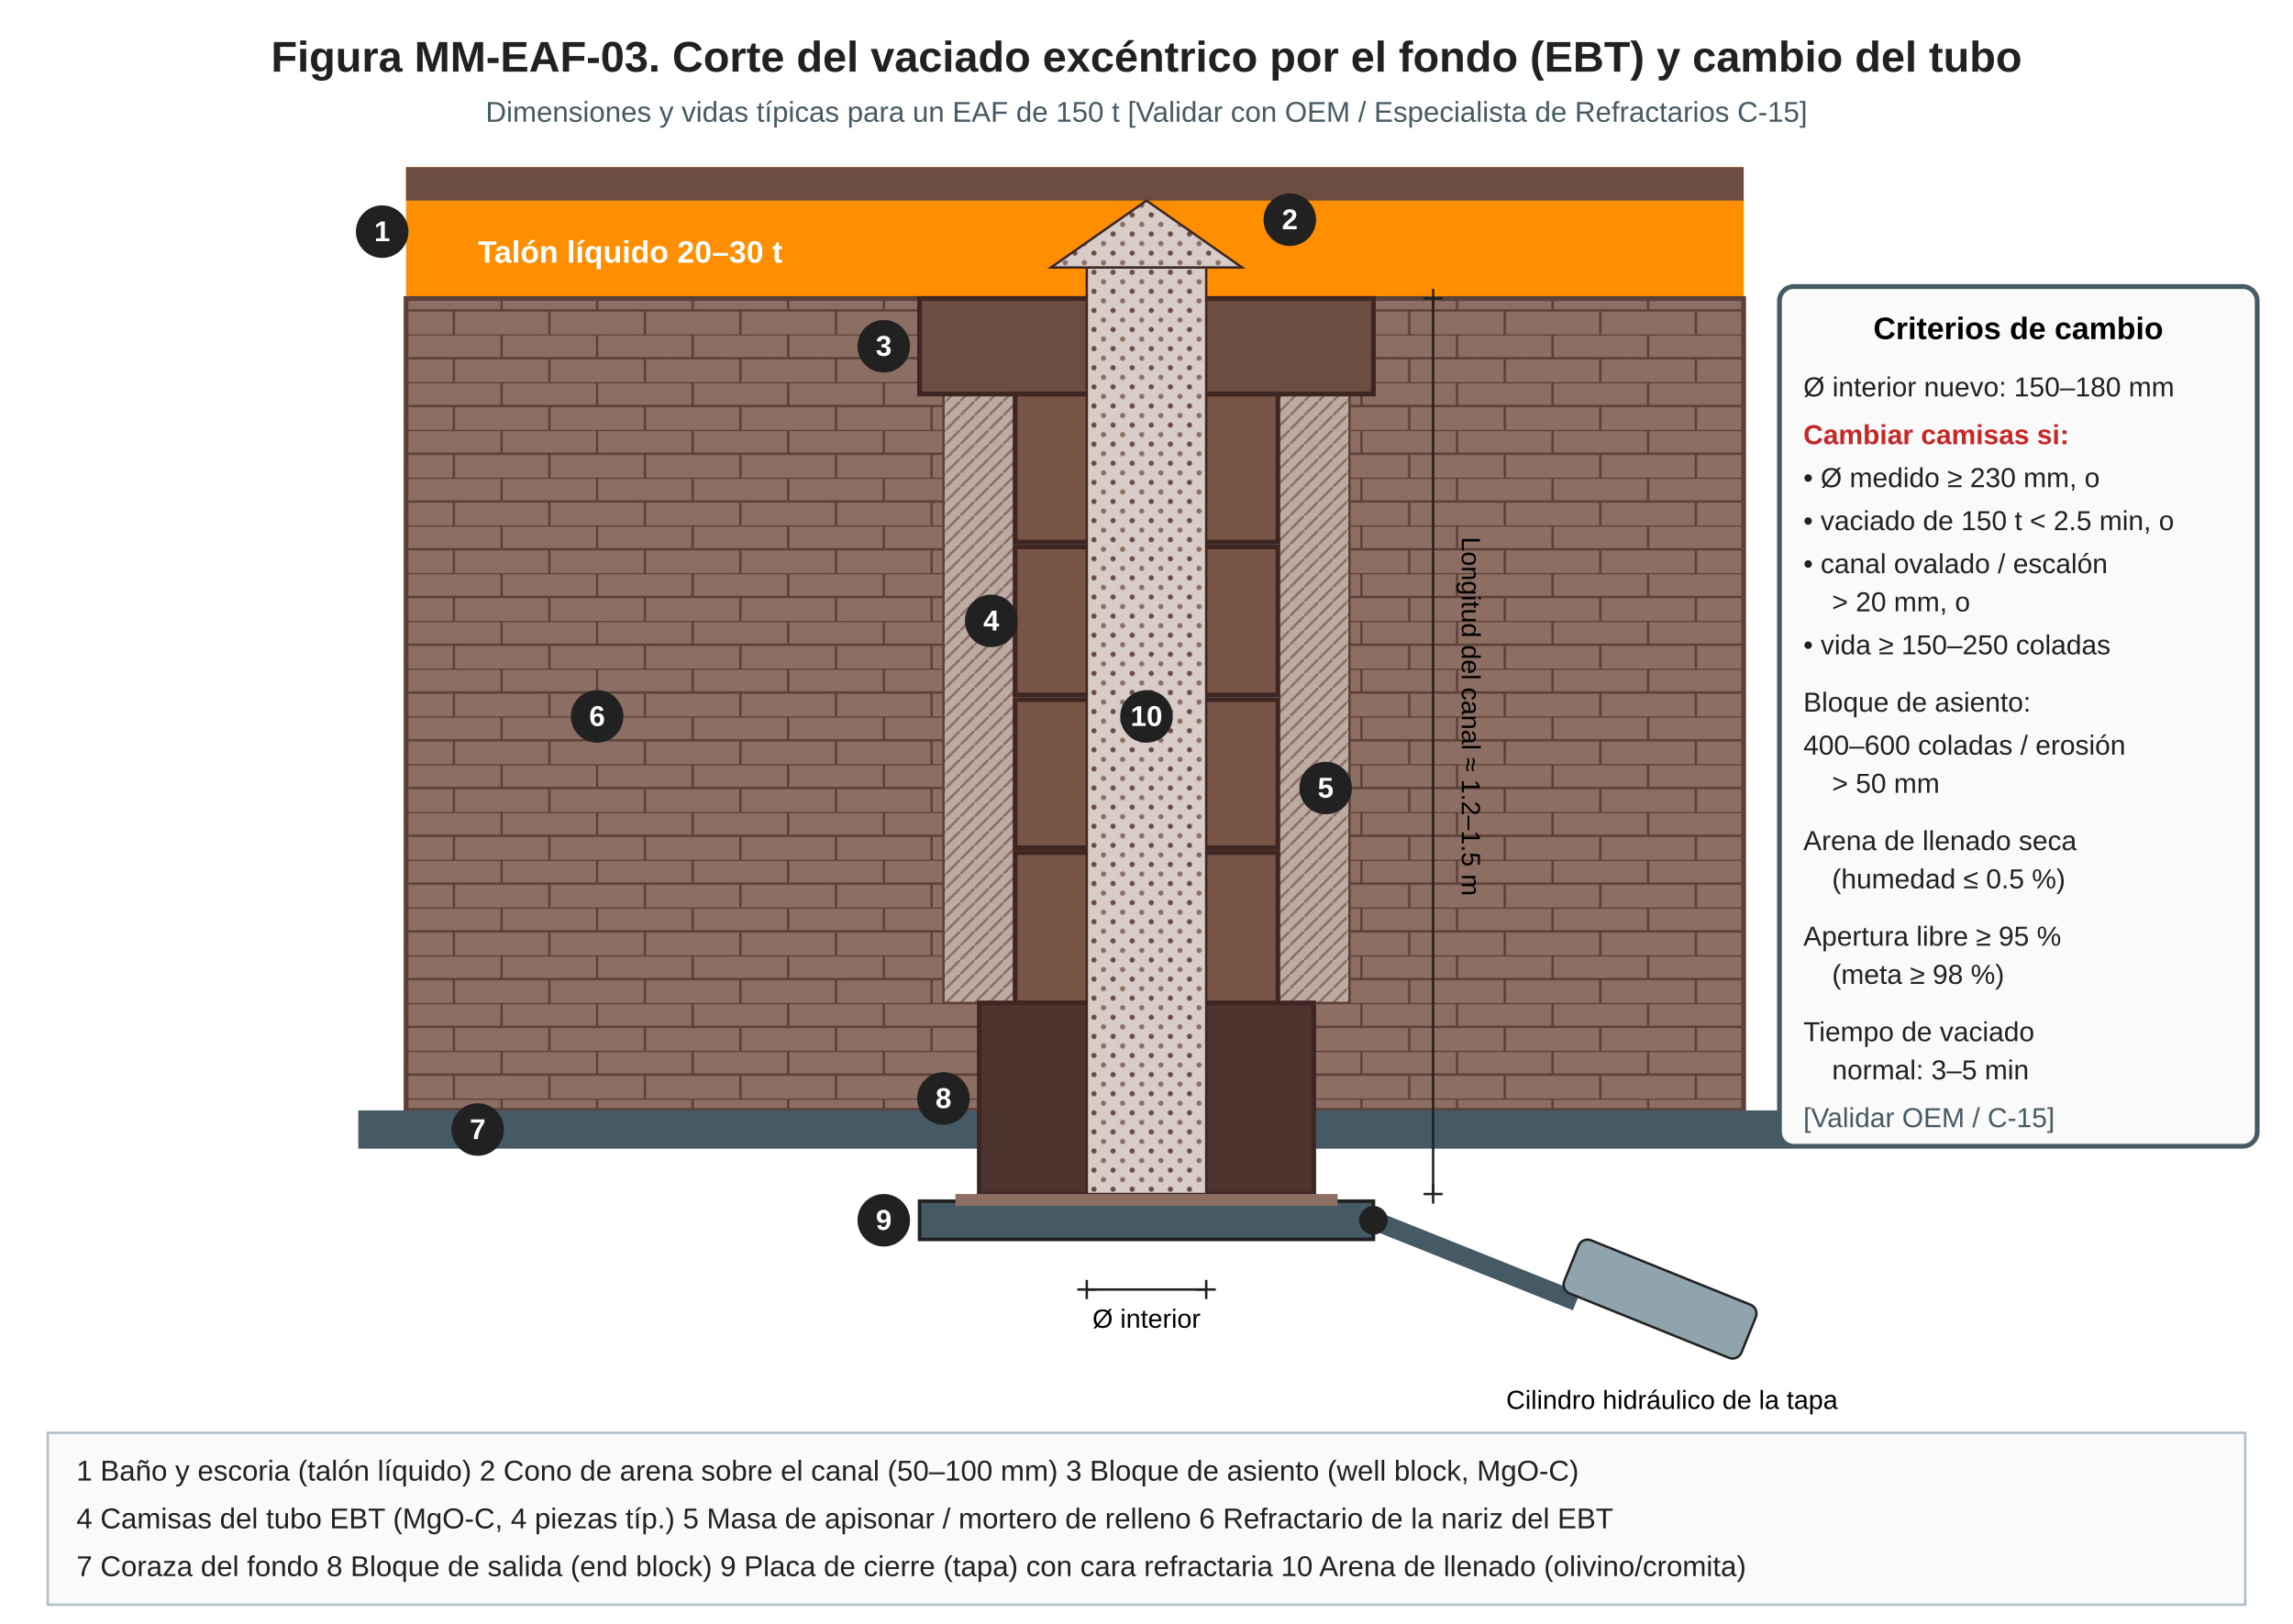
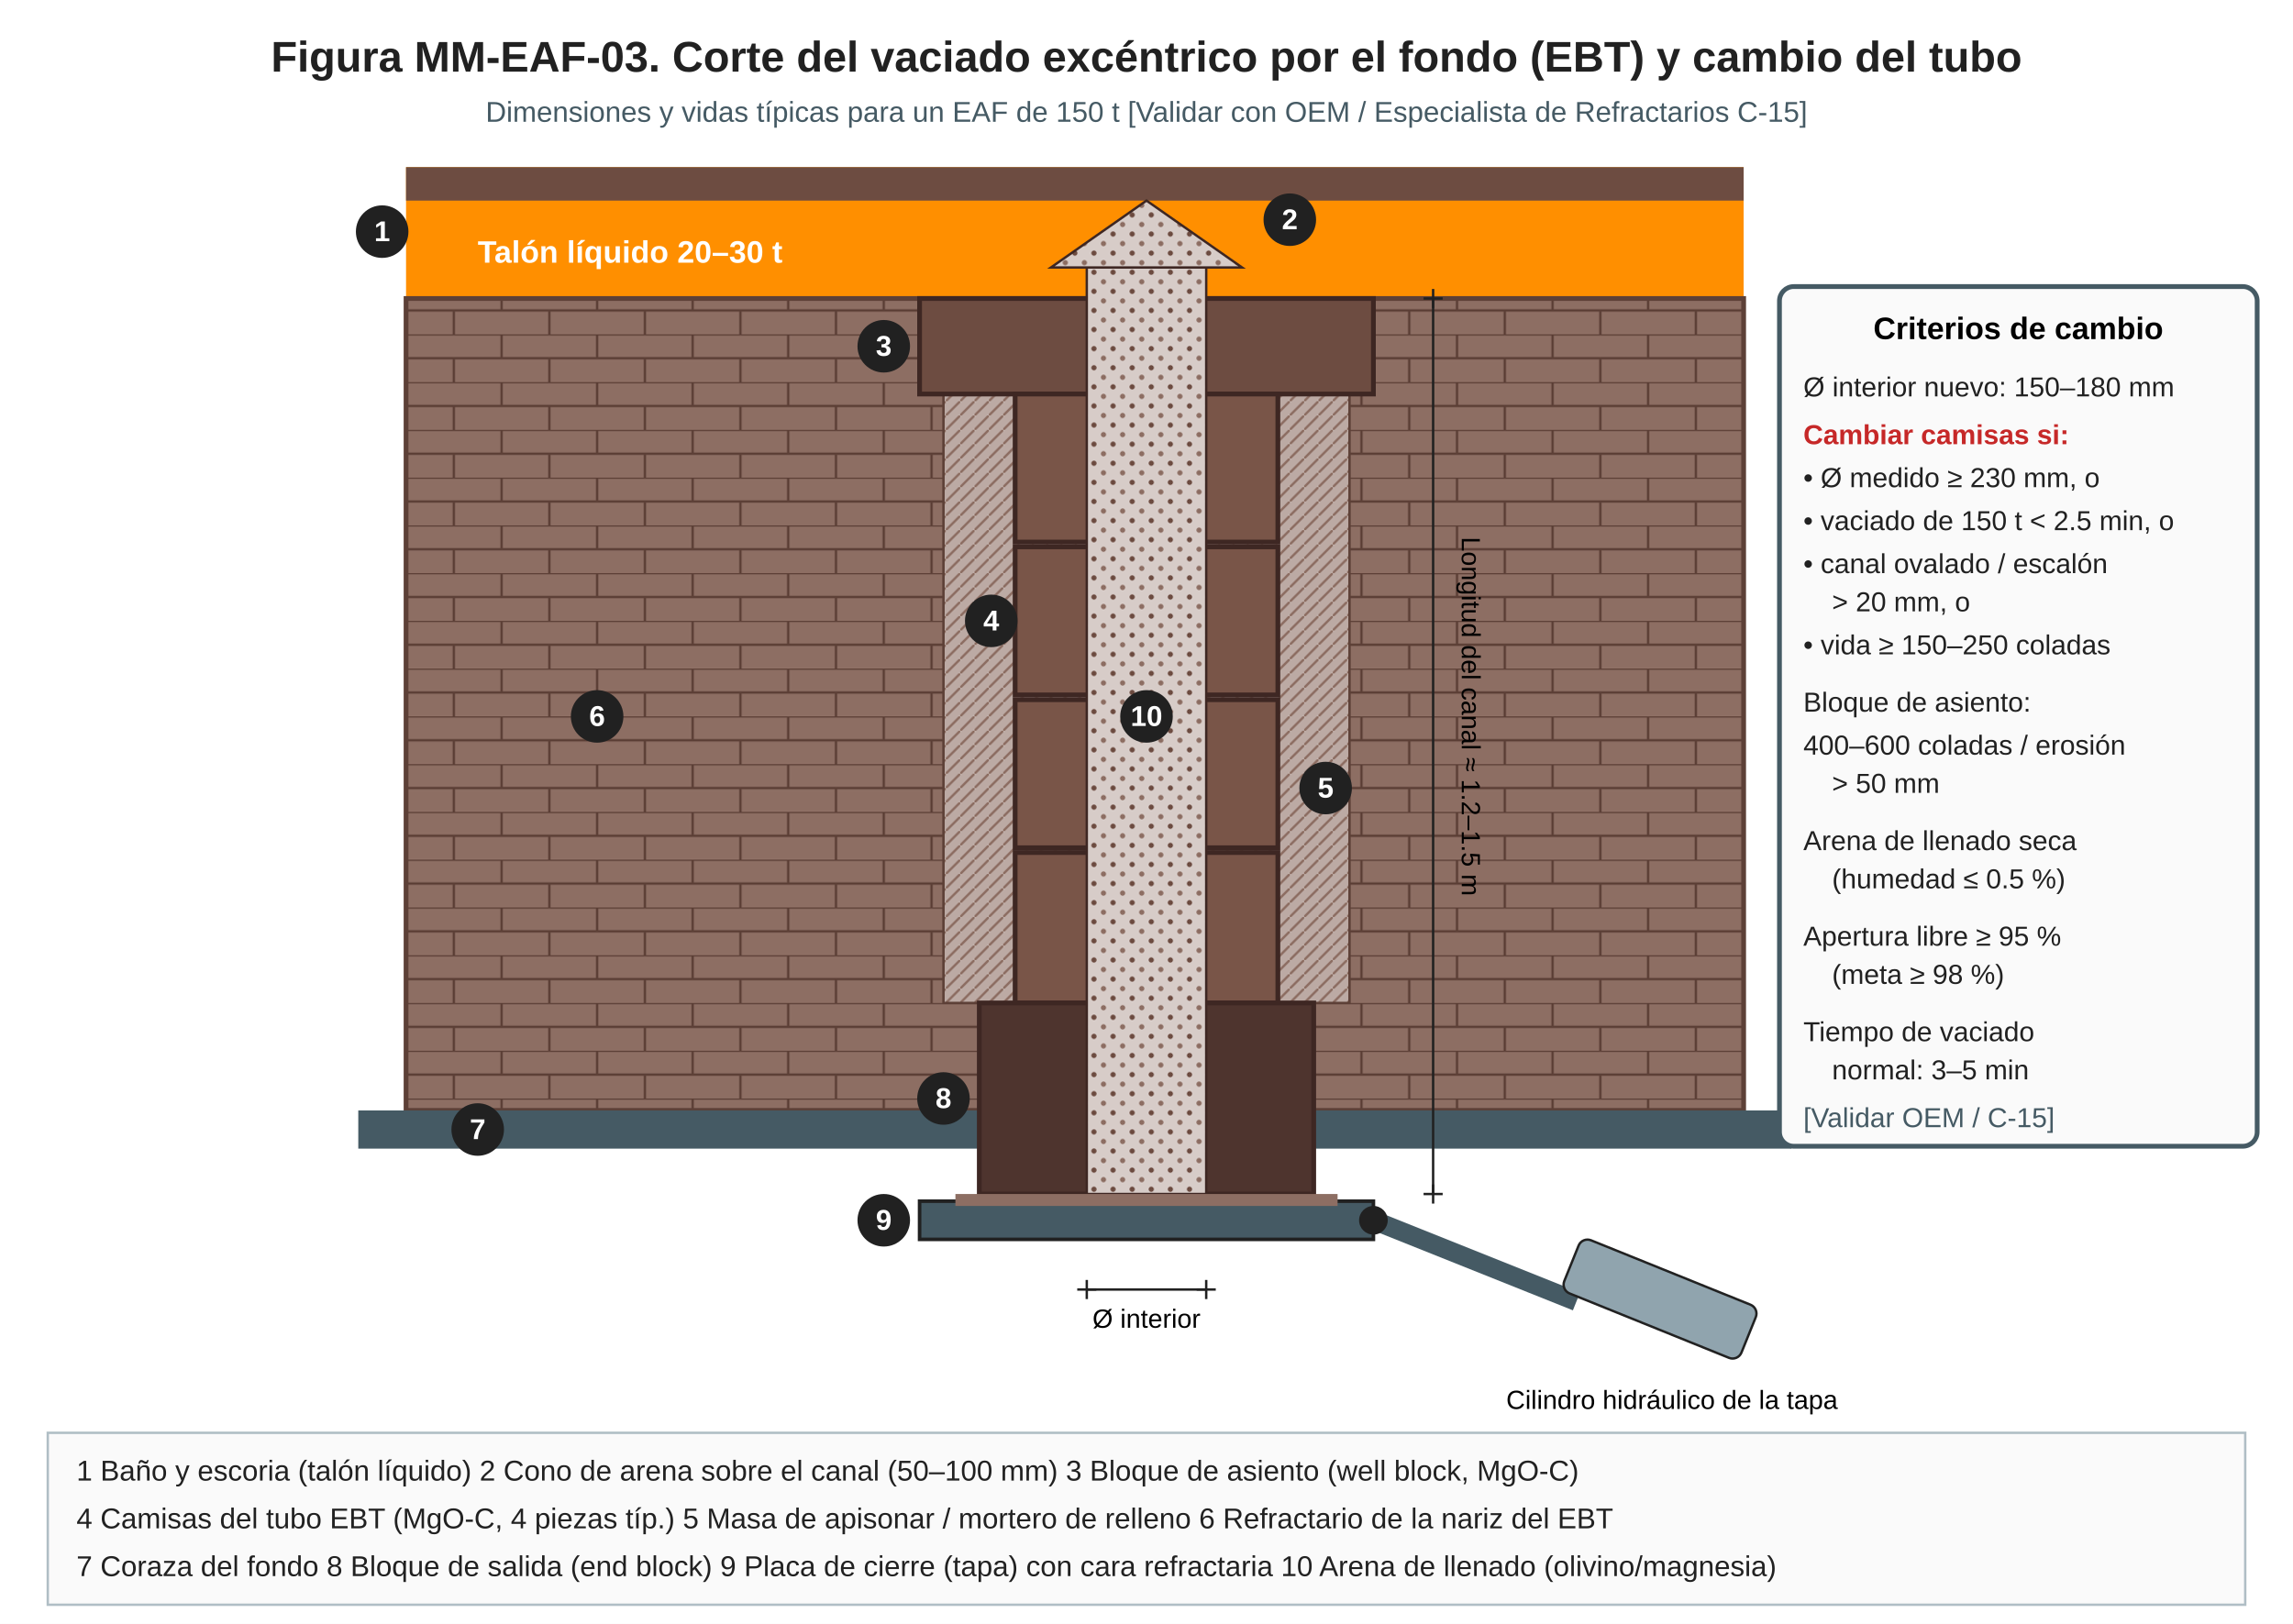
<svg xmlns="http://www.w3.org/2000/svg" viewBox="0 0 960 680" width="960" height="680" font-family="Arial, Helvetica, sans-serif" font-size="13">
  <defs>
    <pattern id="arena" width="8" height="8" patternUnits="userSpaceOnUse">
      <rect width="8" height="8" fill="#D7CCC8" />
      <circle cx="2" cy="2" r="1.1" fill="#6D4C41" />
      <circle cx="6" cy="6" r="1.1" fill="#8D6E63" />
    </pattern>
    <pattern id="ladrillo" width="40" height="20" patternUnits="userSpaceOnUse">
      <rect width="40" height="20" fill="#8D6E63" />
      <path d="M0,0 H40 M0,10 H40 M10,0 V10 M30,10 V20" stroke="#5D4037" stroke-width="1" />
    </pattern>
    <pattern id="apisonado" width="6" height="6" patternUnits="userSpaceOnUse">
      <rect width="6" height="6" fill="#BCAAA4" />
      <path d="M0,6 L6,0" stroke="#8D6E63" stroke-width="1" />
    </pattern>
    <marker id="c" markerWidth="8" markerHeight="8" refX="4" refY="4" orient="auto">
      <path d="M0,4 L8,4 M4,0 L4,8" stroke="#212121" stroke-width="1" />
    </marker>
  </defs>
  <rect width="100%" height="100%" fill="#ffffff" />
  <text x="480" y="30" text-anchor="middle" font-size="18" font-weight="bold" fill="#212121">Figura MM-EAF-03. Corte del vaciado excéntrico por el fondo (EBT) y cambio del tubo</text>
  <text x="480" y="51" text-anchor="middle" font-size="12" fill="#455A64">Dimensiones y vidas típicas para un EAF de 150 t [Validar con OEM / Especialista de Refractarios C-15]</text>
  <rect x="170" y="70" width="560" height="55" fill="#FF8F00" />
  <rect x="170" y="70" width="560" height="14" fill="#6D4C41" />
  <text x="200" y="110" fill="#ffffff" font-weight="bold">Talón líquido 20–30 t</text>
  <rect x="170" y="125" width="560" height="340" fill="url(#ladrillo)" stroke="#5D4037" stroke-width="2" />
  <rect x="395" y="165" width="170" height="255" fill="url(#apisonado)" stroke="#5D4037" />
  <rect x="385" y="125" width="190" height="40" fill="#6D4C41" stroke="#3E2723" stroke-width="2" />
  <g stroke="#3E2723" stroke-width="2" fill="#795548">
    <rect x="425" y="165" width="110" height="62" />
    <rect x="425" y="229" width="110" height="62" />
    <rect x="425" y="293" width="110" height="62" />
    <rect x="425" y="357" width="110" height="63" />
  </g>
  <rect x="150" y="465" width="600" height="16" fill="#455A64" />
  <rect x="410" y="420" width="140" height="80" fill="#4E342E" stroke="#3E2723" stroke-width="2" />
  <rect x="455" y="112" width="50" height="388" fill="url(#arena)" stroke="#3E2723" stroke-width="1" />
  <path d="M 440 112 L 480 84 L 520 112 Z" fill="url(#arena)" stroke="#3E2723" />
  <rect x="385" y="503" width="190" height="16" fill="#455A64" stroke="#212121" stroke-width="1.5" />
  <rect x="400" y="500" width="160" height="5" fill="#8D6E63" />
  <line x1="575" y1="511" x2="660" y2="545" stroke="#455A64" stroke-width="8" />
  <rect x="655" y="532" width="80" height="24" rx="4" fill="#90A4AE" stroke="#212121" transform="rotate(22 695 544)" />
  <circle cx="575" cy="511" r="6" fill="#212121" />
  <text x="700" y="590" text-anchor="middle" font-size="11">Cilindro hidráulico de la tapa</text>
  <line x1="455" y1="540" x2="505" y2="540" stroke="#212121" marker-start="url(#c)" marker-end="url(#c)" />
  <text x="480" y="556" text-anchor="middle" font-size="11">Ø interior</text>
  <line x1="600" y1="125" x2="600" y2="500" stroke="#212121" marker-start="url(#c)" marker-end="url(#c)" />
  <text x="612" y="300" font-size="11" transform="rotate(90 612 300)" text-anchor="middle">Longitud del canal ≈ 1.2–1.5 m</text>
  <rect x="745" y="120" width="200" height="360" rx="6" fill="#FAFAFA" stroke="#455A64" stroke-width="2" />
  <text x="845" y="142" text-anchor="middle" font-weight="bold">Criterios de cambio</text>
  <g font-size="11.5" fill="#212121">
    <text x="755" y="166">Ø interior nuevo: 150–180 mm</text>
    <text x="755" y="186" fill="#C62828" font-weight="bold">Cambiar camisas si:</text>
    <text x="755" y="204">• Ø medido ≥ 230 mm, o</text>
    <text x="755" y="222">• vaciado de 150 t &lt; 2.5 min, o</text>
    <text x="755" y="240">• canal ovalado / escalón</text>
    <text x="767" y="256">&gt; 20 mm, o</text>
    <text x="755" y="274">• vida ≥ 150–250 coladas</text>
    <text x="755" y="298">Bloque de asiento:</text>
    <text x="755" y="316">400–600 coladas / erosión</text>
    <text x="767" y="332">&gt; 50 mm</text>
    <text x="755" y="356">Arena de llenado seca</text>
    <text x="767" y="372">(humedad ≤ 0.5 %)</text>
    <text x="755" y="396">Apertura libre ≥ 95 %</text>
    <text x="767" y="412">(meta ≥ 98 %)</text>
    <text x="755" y="436">Tiempo de vaciado</text>
    <text x="767" y="452">normal: 3–5 min</text>
    <text x="755" y="472" fill="#455A64">[Validar OEM / C-15]</text>
  </g>
  <g font-size="12" font-weight="bold" fill="#ffffff">
    <circle cx="160" cy="97" r="11" fill="#212121" />
    <text x="160" y="101" text-anchor="middle">1</text>
    <circle cx="540" cy="92" r="11" fill="#212121" />
    <text x="540" y="96" text-anchor="middle">2</text>
    <circle cx="370" cy="145" r="11" fill="#212121" />
    <text x="370" y="149" text-anchor="middle">3</text>
    <circle cx="415" cy="260" r="11" fill="#212121" />
    <text x="415" y="264" text-anchor="middle">4</text>
    <circle cx="555" cy="330" r="11" fill="#212121" />
    <text x="555" y="334" text-anchor="middle">5</text>
    <circle cx="250" cy="300" r="11" fill="#212121" />
    <text x="250" y="304" text-anchor="middle">6</text>
    <circle cx="200" cy="473" r="11" fill="#212121" />
    <text x="200" y="477" text-anchor="middle">7</text>
    <circle cx="395" cy="460" r="11" fill="#212121" />
    <text x="395" y="464" text-anchor="middle">8</text>
    <circle cx="370" cy="511" r="11" fill="#212121" />
    <text x="370" y="515" text-anchor="middle">9</text>
    <circle cx="480" cy="300" r="11" fill="#212121" />
    <text x="480" y="304" text-anchor="middle">10</text>
  </g>
  <rect x="20" y="600" width="920" height="72" fill="#FAFAFA" stroke="#B0BEC5" />
  <g font-size="12" fill="#212121">
    <text x="32" y="620">1 Baño y escoria (talón líquido)   2 Cono de arena sobre el canal (50–100 mm)   3 Bloque de asiento (well block, MgO-C)</text>
    <text x="32" y="640">4 Camisas del tubo EBT (MgO-C, 4 piezas típ.)   5 Masa de apisonar / mortero de relleno   6 Refractario de la nariz del EBT</text>
-     <text x="32" y="660">7 Coraza del fondo   8 Bloque de salida (end block)   9 Placa de cierre (tapa) con cara refractaria   10 Arena de llenado (olivino/cromita)</text>
+     <text x="32" y="660">7 Coraza del fondo   8 Bloque de salida (end block)   9 Placa de cierre (tapa) con cara refractaria   10 Arena de llenado (olivino/magnesia)</text>
  </g>
</svg>
